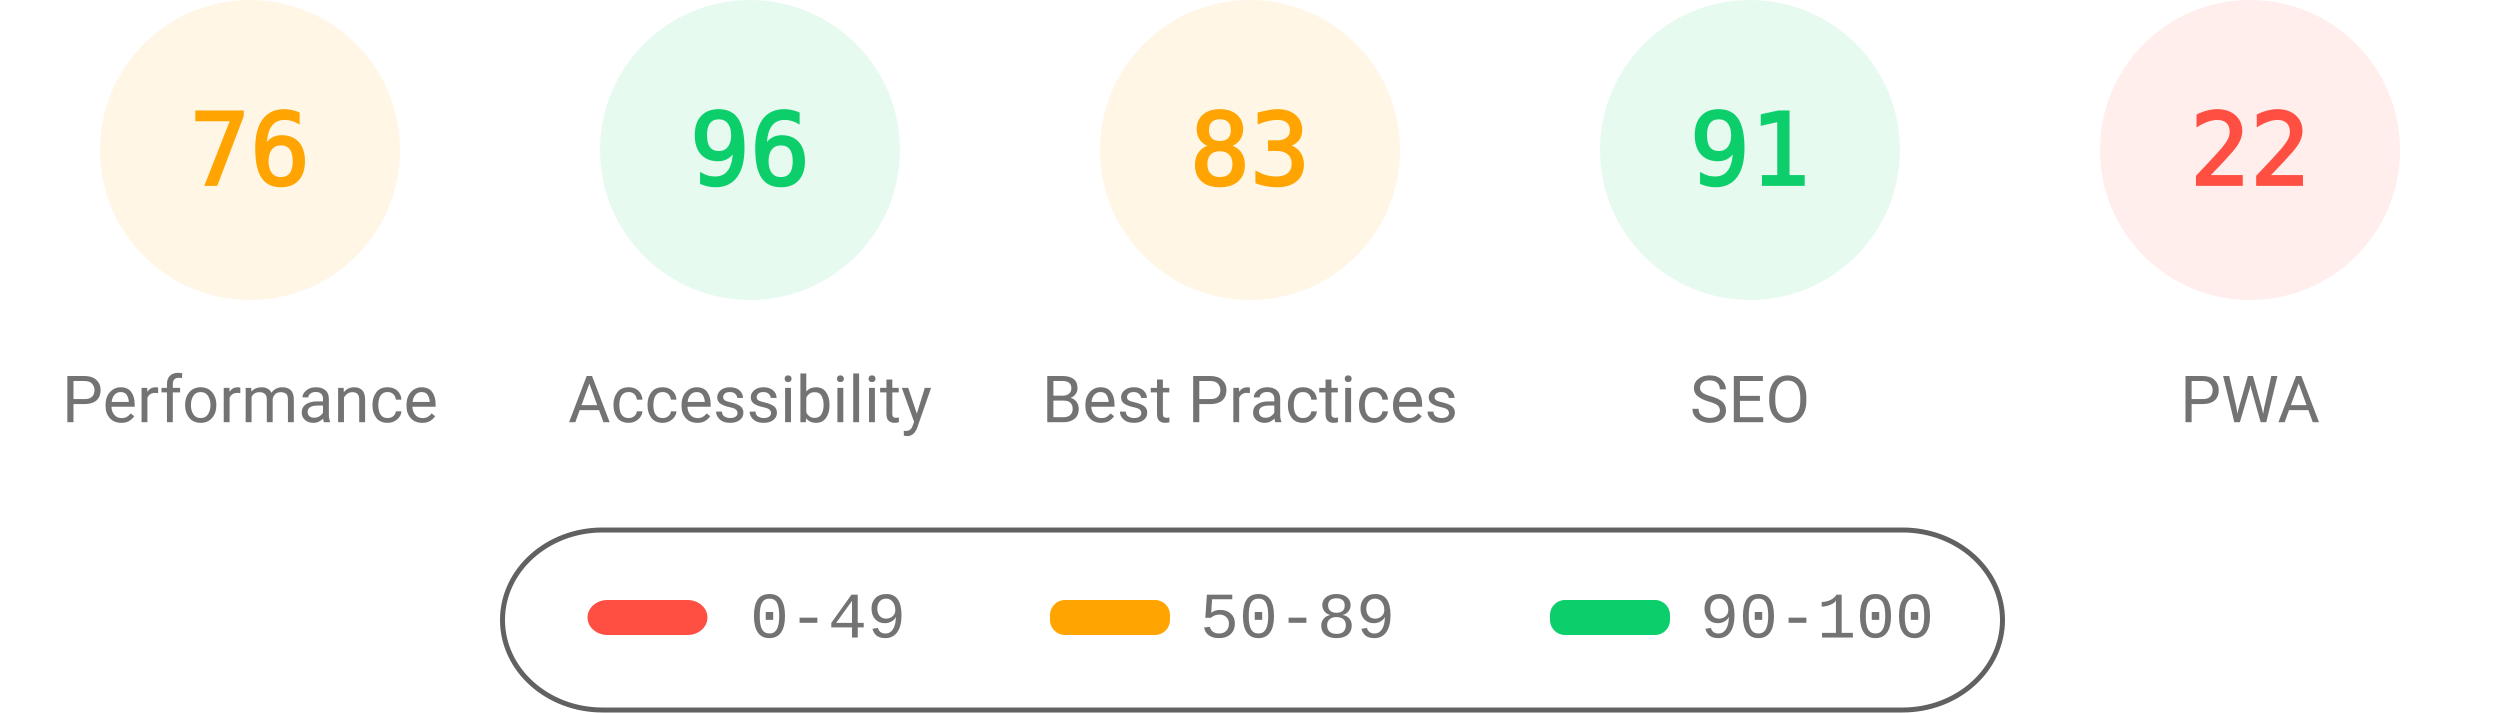
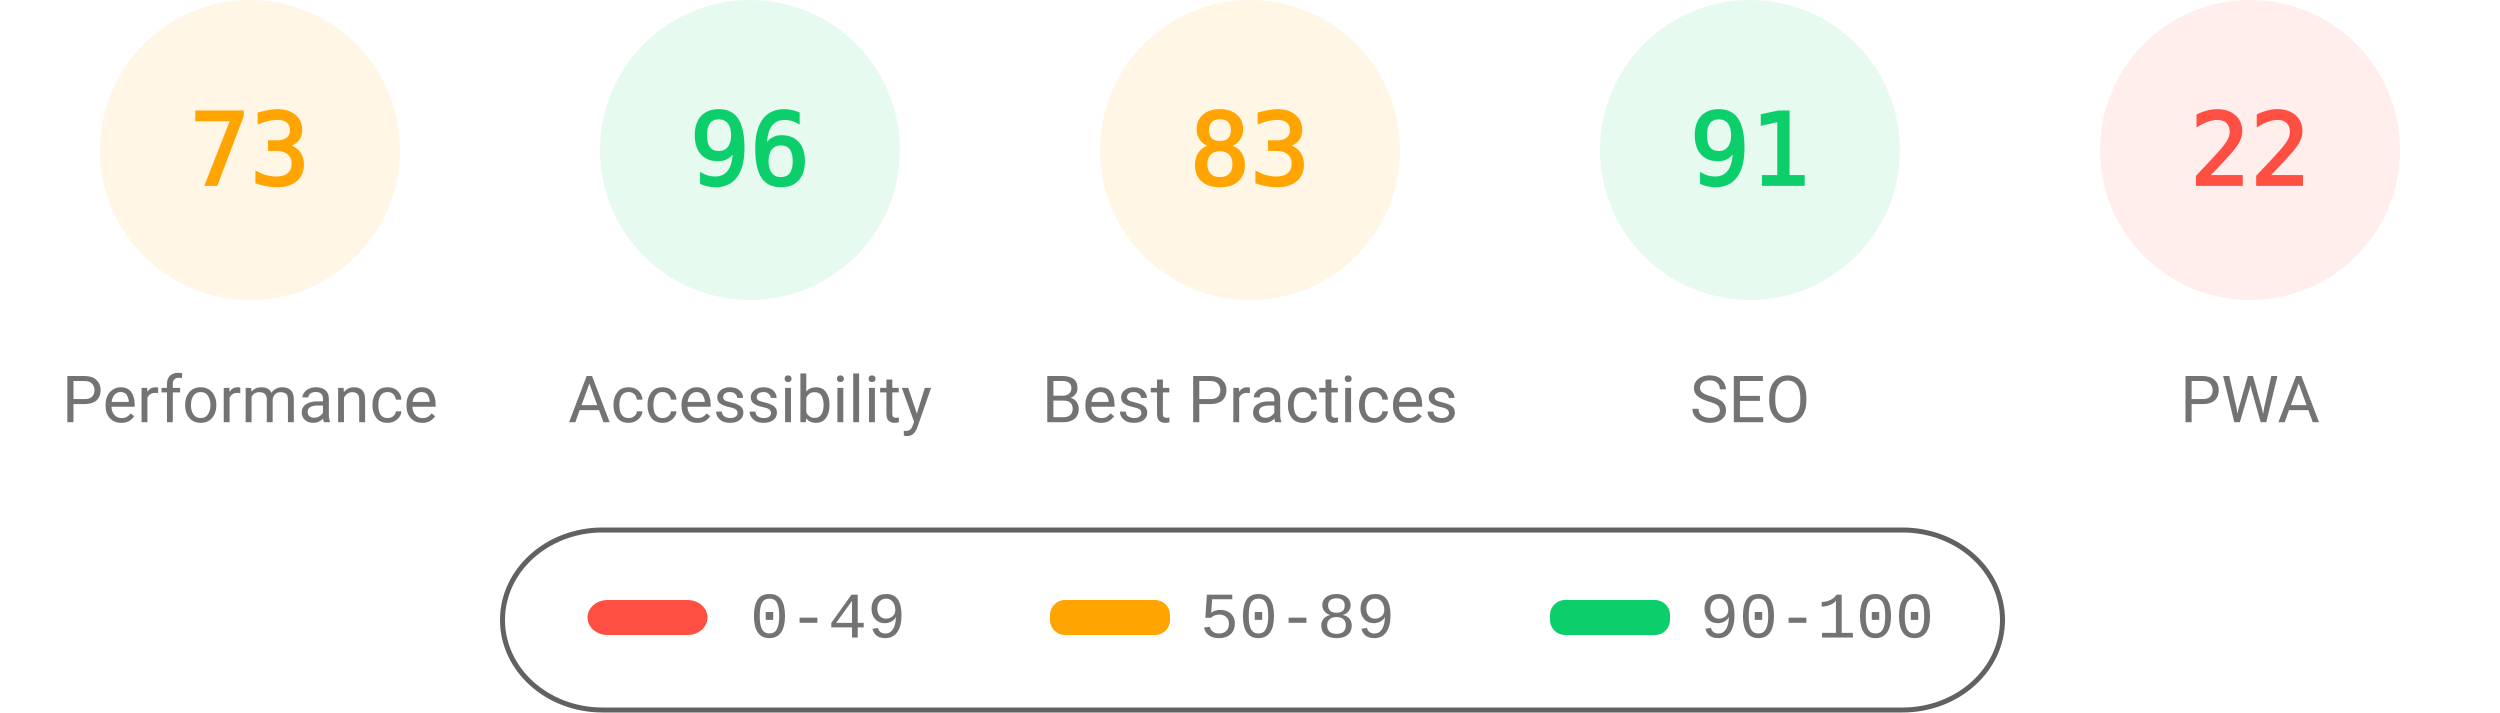
<svg xmlns="http://www.w3.org/2000/svg" fill="none" width="1000" height="285">
  <style>.gauge-base{opacity:.1}.gauge-arc{fill:none;animation-delay:250ms;stroke-linecap:round;transform:rotate(-90deg);transform-origin:100px 60px;animation:load-gauge 1s ease forwards}.guage-text{font-size:40px;font-family:monospace;text-align:center}.guage-red{color:#ff4e42;fill:#ff4e42;stroke:#ff4e42}.guage-orange{color:#ffa400;fill:#ffa400;stroke:#ffa400}.guage-green{color:#0cce6b;fill:#0cce6b;stroke:#0cce6b}.guage-undefined{color:#5c5c5c;fill:#5c5c5c;stroke:#5c5c5c}.guage-title{color:#737373;fill:#737373;stroke:none;font-size:26px;line-height:26px;font-family:Roboto,Halvetica,Arial,sans-serif}@keyframes load-gauge{from{stroke-dasharray:0 352.858}}</style>
  <svg class="guage-div guage-perf guage-orange" viewBox="0 0 200 200" width="200" height="200">
    <circle class="gauge-base" r="56" cx="100" cy="60" stroke-width="8" />
-     <circle class="gauge-arc guage-arc-1" r="56" cx="100" cy="60" stroke-width="8" style="stroke-dasharray:267.412,351.858" />
-     <text class="guage-text" x="100" y="60" alignment-baseline="central" dominant-baseline="central" text-anchor="middle">76</text>
+     <circle class="gauge-arc guage-arc-1" r="56" cx="100" cy="60" stroke-width="8" style="stroke-dasharray:256.856,351.858" />
+     <text class="guage-text" x="100" y="60" alignment-baseline="central" dominant-baseline="central" text-anchor="middle">73</text>
    <text class="guage-title" x="100" y="160" alignment-baseline="central" dominant-baseline="central" text-anchor="middle">Performance</text>
  </svg>
  <svg class="guage-div guage-acc guage-green" viewBox="0 0 200 200" width="200" height="200" x="200">
    <circle class="gauge-base" r="56" cx="100" cy="60" stroke-width="8" />
    <circle class="gauge-arc guage-arc-2" r="56" cx="100" cy="60" stroke-width="8" style="stroke-dasharray:337.784,351.858" />
    <text class="guage-text" x="100" y="60" alignment-baseline="central" dominant-baseline="central" text-anchor="middle">96</text>
    <text class="guage-title" x="100" y="160" alignment-baseline="central" dominant-baseline="central" text-anchor="middle">Accessibility</text>
  </svg>
  <svg class="guage-div guage-best guage-orange" viewBox="0 0 200 200" width="200" height="200" x="400">
    <circle class="gauge-base" r="56" cx="100" cy="60" stroke-width="8" />
    <circle class="gauge-arc guage-arc-3" r="56" cx="100" cy="60" stroke-width="8" style="stroke-dasharray:292.042,351.858" />
    <text class="guage-text" x="100" y="60" alignment-baseline="central" dominant-baseline="central" text-anchor="middle">83</text>
    <text class="guage-title" x="100" y="160" alignment-baseline="central" dominant-baseline="central" text-anchor="middle">Best Practices</text>
  </svg>
  <svg class="guage-div guage-seo guage-green" viewBox="0 0 200 200" width="200" height="200" x="600">
    <circle class="gauge-base" r="56" cx="100" cy="60" stroke-width="8" />
    <circle class="gauge-arc guage-arc-4" r="56" cx="100" cy="60" stroke-width="8" style="stroke-dasharray:320.191,351.858" />
    <text class="guage-text" x="100" y="60" alignment-baseline="central" dominant-baseline="central" text-anchor="middle">91</text>
    <text class="guage-title" x="100" y="160" alignment-baseline="central" dominant-baseline="central" text-anchor="middle">SEO</text>
  </svg>
  <svg class="guage-div guage-pwa guage-red" viewBox="0 0 200 200" width="200" height="200" x="800">
    <circle class="gauge-base" r="56" cx="100" cy="60" stroke-width="8" />
    <circle class="gauge-arc guage-arc-4" r="56" cx="100" cy="60" stroke-width="8" style="stroke-dasharray:77.409,351.858" />
    <text class="guage-text" x="100" y="60" alignment-baseline="central" dominant-baseline="central" text-anchor="middle">22</text>
    <text class="guage-title" x="100" y="160" alignment-baseline="central" dominant-baseline="central" text-anchor="middle">PWA</text>
  </svg>
  <svg width="604" height="76" x="200" y="210">
    <path fill="none" id="canvas_background" d="M-1-1h604v80H-1z" />
    <rect fill-opacity="0" stroke="#616161" stroke-width="2" rx="40" id="svg_2" height="72" width="600" y="2" x="1" fill="#000" />
    <rect stroke="#000" rx="8" id="svg_3" height="14" width="48" y="30" x="35" stroke-opacity="null" stroke-width="0" fill="#ff4e42" />
    <rect stroke="#000" rx="6" id="svg_4" height="14" width="48" y="30" x="220" stroke-opacity="null" stroke-width="0" fill="#ffa400" />
    <rect stroke="#000" rx="6" id="svg_5" height="14" width="48" y="30" x="420" stroke-opacity="null" stroke-width="0" fill="#0cce6b" />
    <text xml:space="preserve" text-anchor="start" font-family="'Courier New', Courier, monospace" font-size="26" id="svg_6" y="45" x="100" stroke-opacity="null" stroke-width="0" stroke="#000" fill="#737373">0-49</text>
    <text xml:space="preserve" text-anchor="start" font-family="'Courier New', Courier, monospace" font-size="26" id="svg_7" y="45" x="280" stroke-opacity="null" stroke-width="0" stroke="#000" fill="#737373">50-89</text>
    <text xml:space="preserve" text-anchor="start" font-family="'Courier New', Courier, monospace" font-size="26" id="svg_8" y="45" x="480" stroke-opacity="null" stroke-width="0" stroke="#000" fill="#737373">90-100</text>
  </svg>
</svg>
